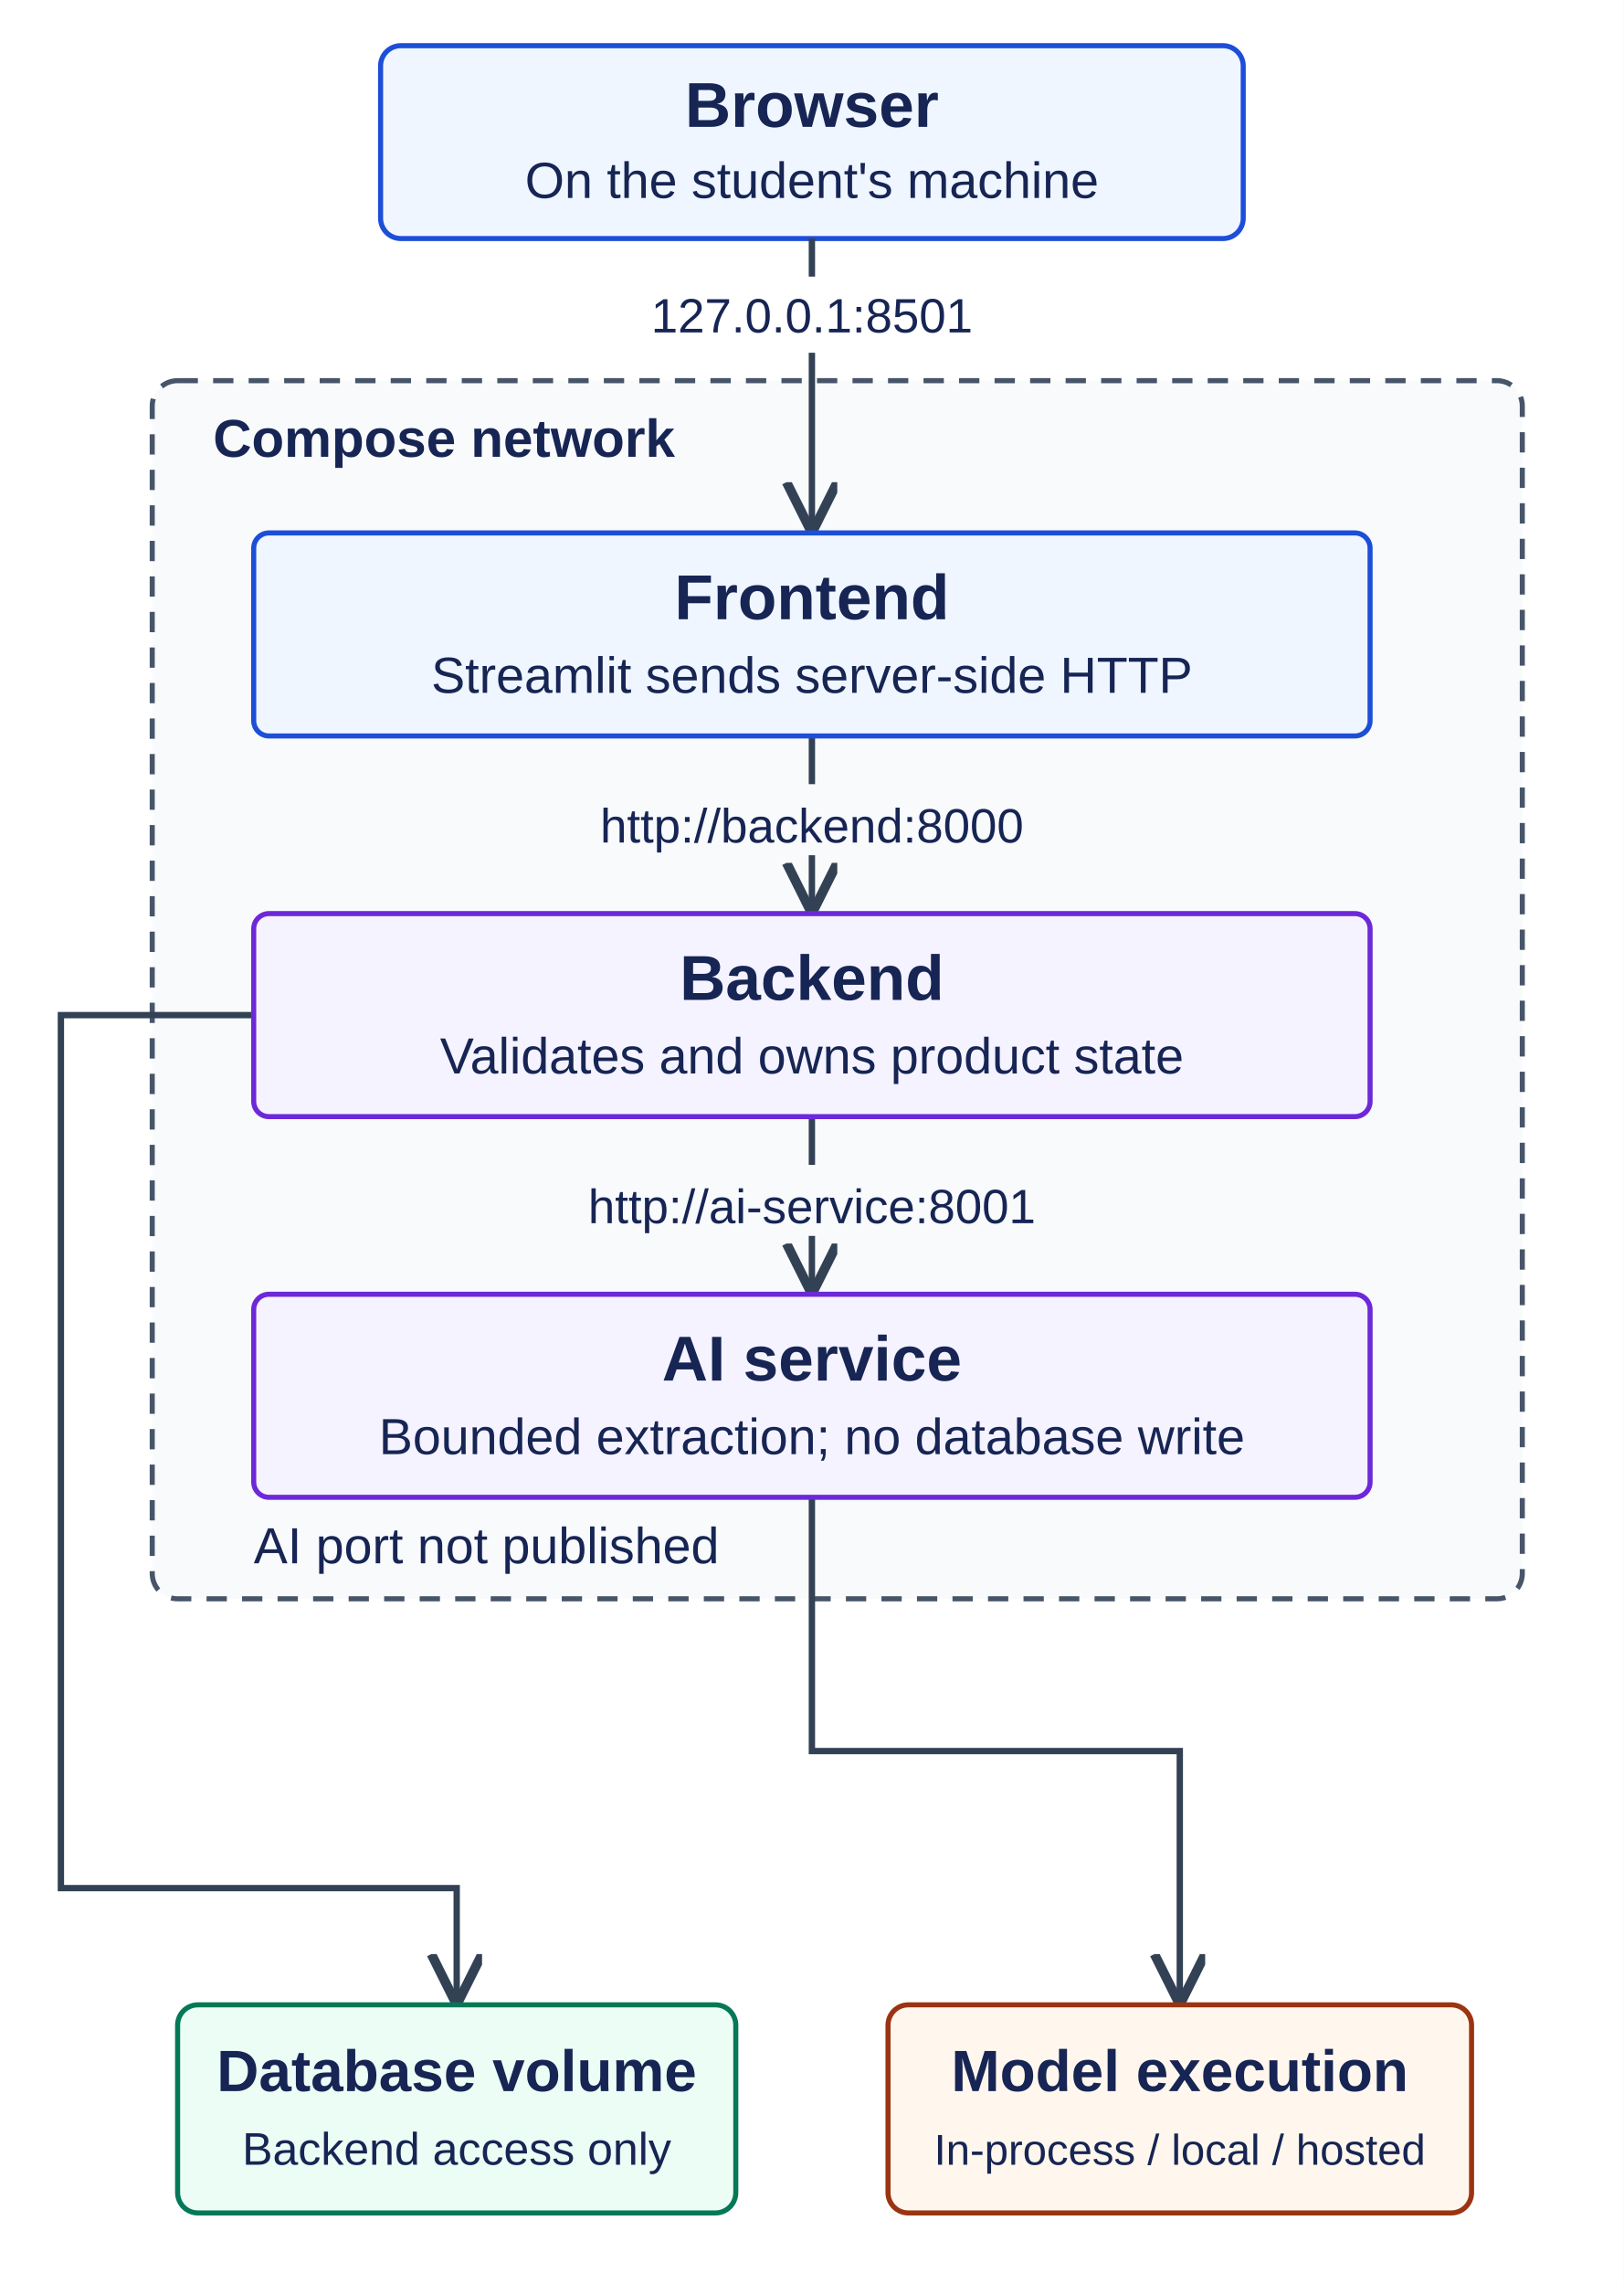
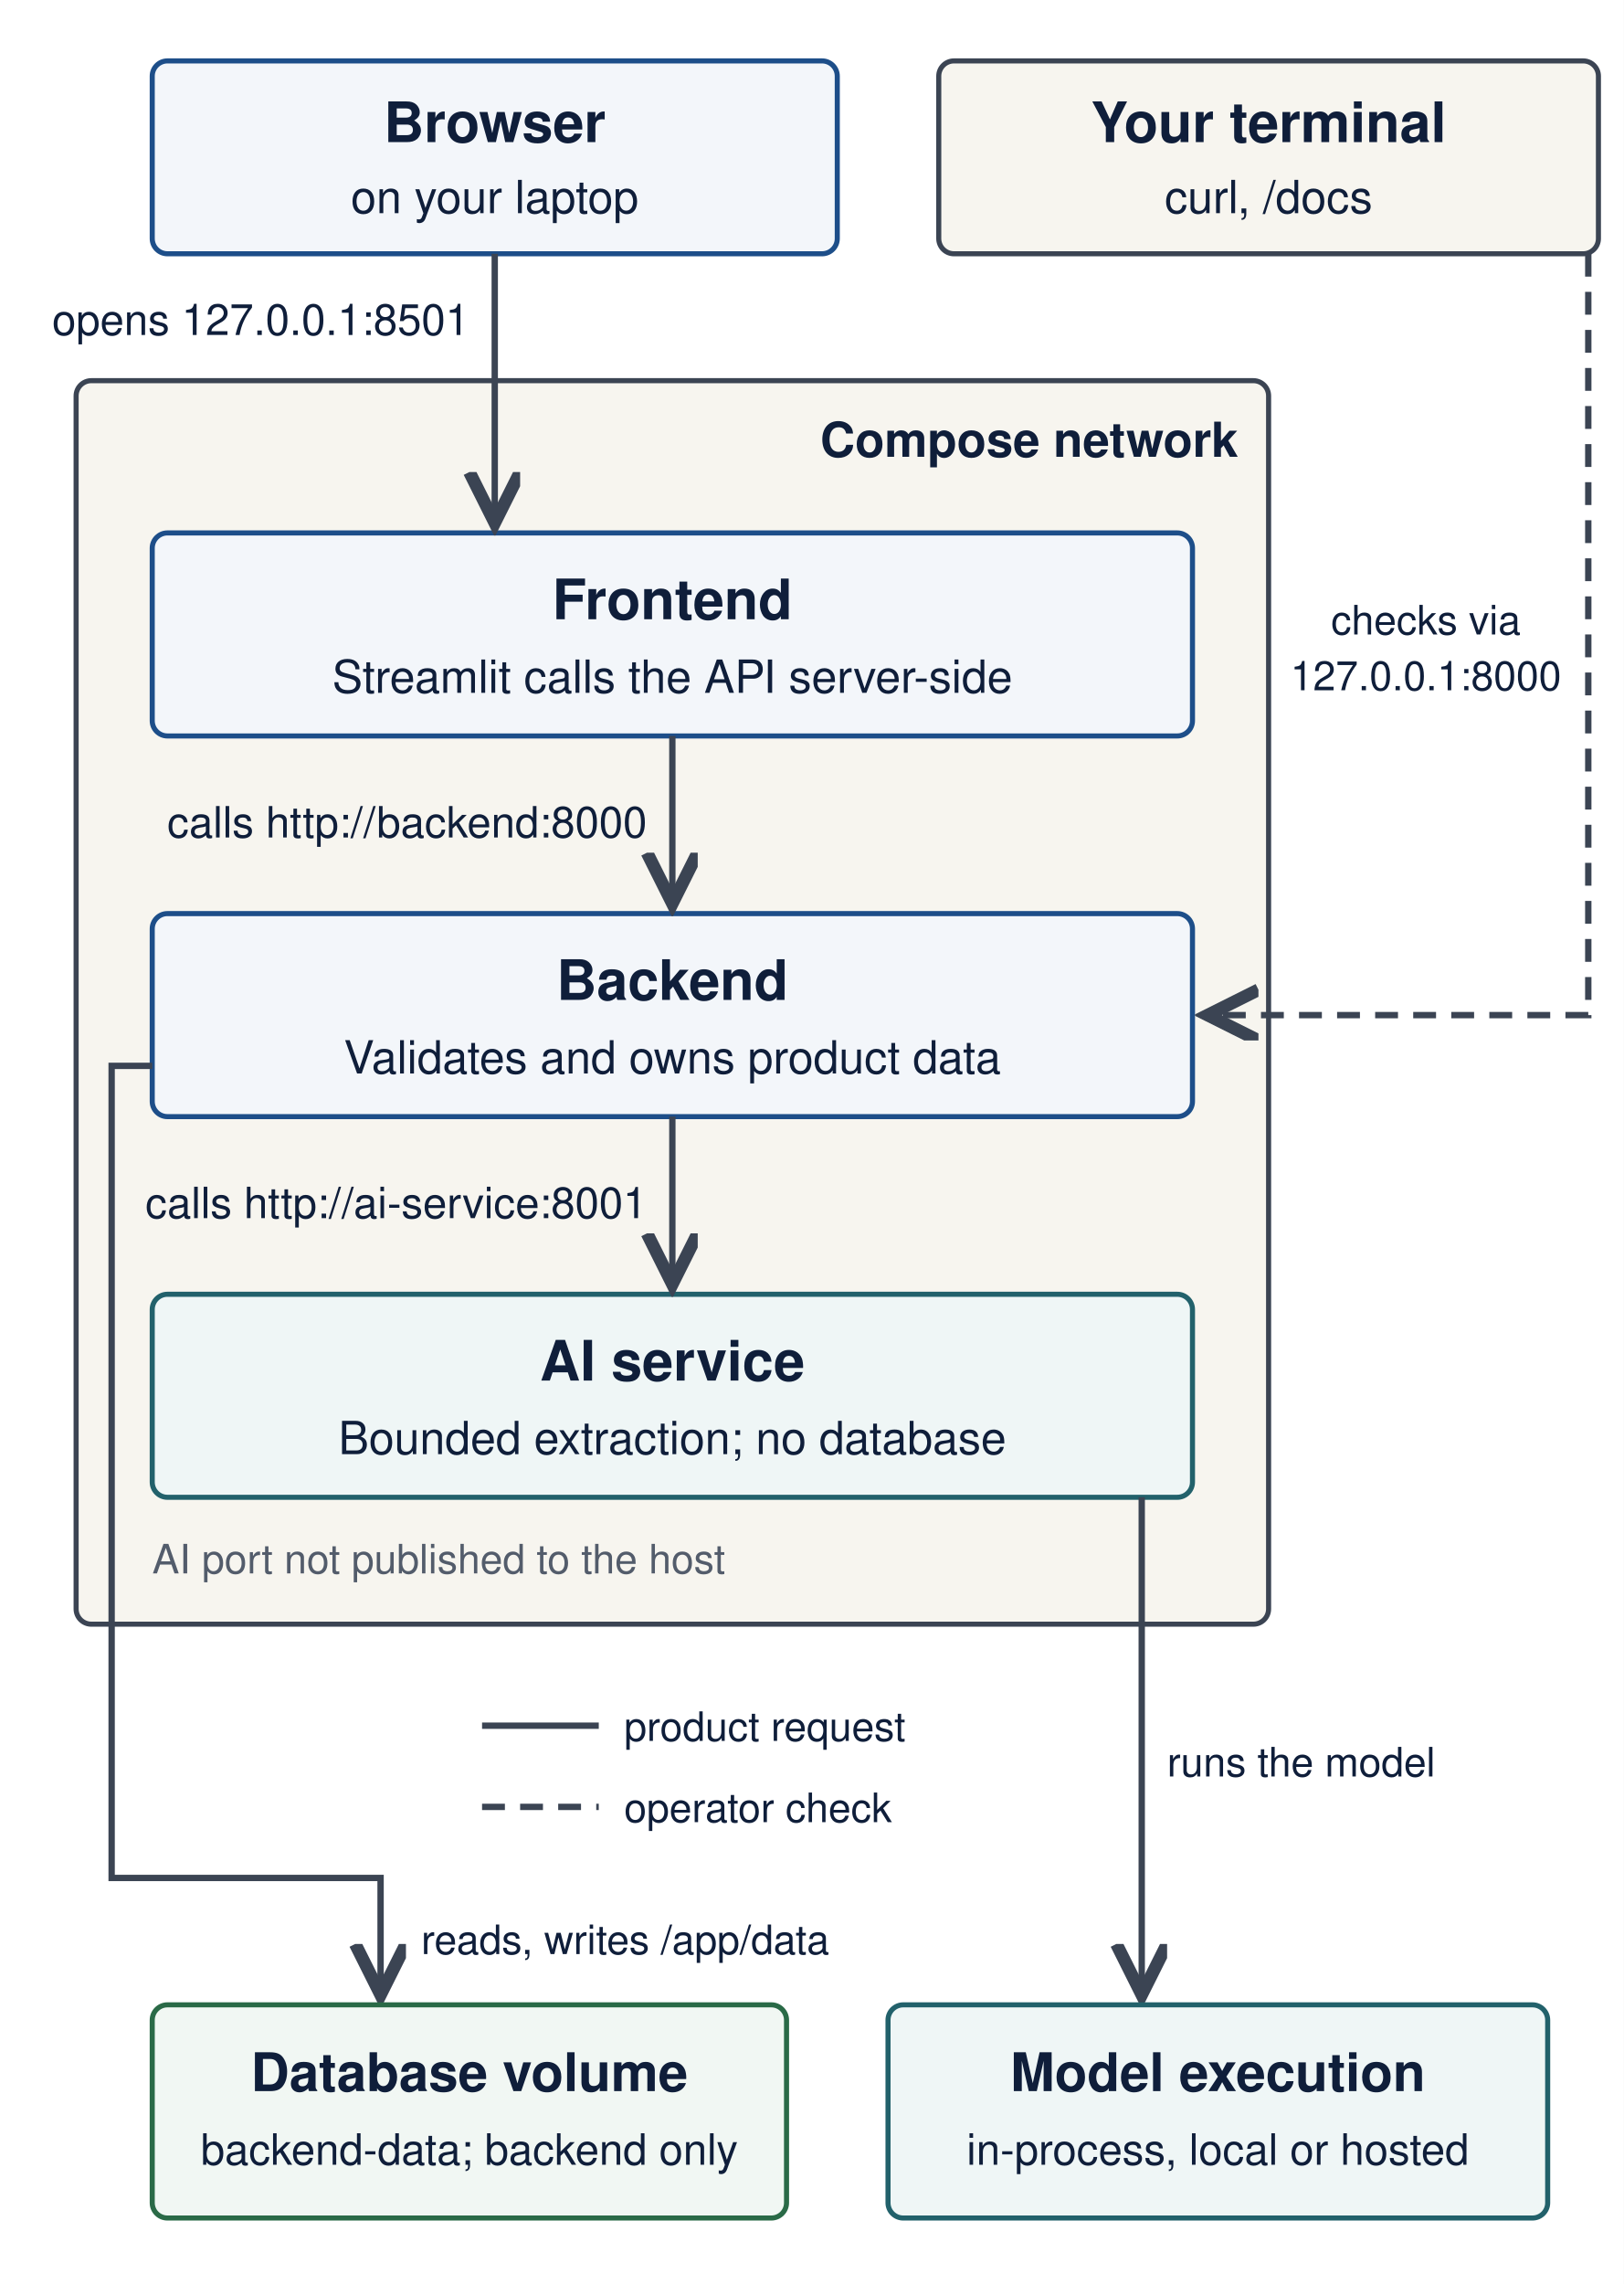
<svg xmlns="http://www.w3.org/2000/svg" viewBox="0 0 640 900" role="img" aria-labelledby="title desc">
  <defs>
-     <marker id="arrow" markerWidth="9" markerHeight="9" refX="8" refY="4" orient="auto">
-       <path d="M0 0 L8 4 L0 8" fill="none" stroke="#334155" stroke-width="1.5" />
+     <marker id="arrow" markerWidth="10" markerHeight="10" refX="8" refY="4" orient="auto">
+       <path d="M0 0 L8 4 L0 8" fill="none" stroke="#3b4453" stroke-width="2" />
    </marker>
  </defs>
-   <rect width="640" height="900" fill="#fff" />
-   <g font-family="Arial, Helvetica, sans-serif" fill="#172554">
-     <rect x="150" y="18" width="340" height="76" rx="8" fill="#eff6ff" stroke="#1d4ed8" stroke-width="2" />
-     <text x="320" y="50" text-anchor="middle" font-size="25" font-weight="700">Browser</text>
-     <text x="320" y="78" text-anchor="middle" font-size="20">On the student's machine</text>
-     <rect x="60" y="150" width="540" height="480" rx="10" fill="#f8fafc" stroke="#475569" stroke-width="2" stroke-dasharray="8 6" />
-     <text x="84" y="180" font-size="21" font-weight="700">Compose network</text>
-     <g stroke="#334155" stroke-width="2.5" fill="none" marker-end="url(#arrow)">
-       <path d="M320 94 V210" />
-       <path d="M320 290 V360" />
-       <path d="M320 440 V510" />
-       <path d="M100 400 H24 V744 H180 V790" />
-       <path d="M320 590 V690 H465 V790" />
+   <rect width="640" height="900" fill="#ffffff" />
+   <g font-family="Helvetica, Arial, 'Liberation Sans', sans-serif" fill="#0f1e3a">
+     <rect x="60" y="24" width="270" height="76" rx="6" fill="#f3f6fa" stroke="#1d4e89" stroke-width="2" />
+     <text x="195" y="56" text-anchor="middle" font-size="22" font-weight="700">Browser</text>
+     <text x="195" y="84" text-anchor="middle" font-size="18">on your laptop</text>
+     <rect x="370" y="24" width="260" height="76" rx="6" fill="#f7f5ef" stroke="#3b4453" stroke-width="2" />
+     <text x="500" y="56" text-anchor="middle" font-size="22" font-weight="700">Your terminal</text>
+     <text x="500" y="84" text-anchor="middle" font-size="18">curl, /docs</text>
+     <rect x="30" y="150" width="470" height="490" rx="6" fill="#f7f5ef" stroke="#3b4453" stroke-width="2" />
+     <text x="488" y="180" text-anchor="end" font-size="19" font-weight="700">Compose network</text>
+     <rect x="60" y="210" width="410" height="80" rx="6" fill="#f3f6fa" stroke="#1d4e89" stroke-width="2" />
+     <text x="265" y="244" text-anchor="middle" font-size="22" font-weight="700">Frontend</text>
+     <text x="265" y="273" text-anchor="middle" font-size="18">Streamlit calls the API server-side</text>
+     <rect x="60" y="360" width="410" height="80" rx="6" fill="#f3f6fa" stroke="#1d4e89" stroke-width="2" />
+     <text x="265" y="394" text-anchor="middle" font-size="22" font-weight="700">Backend</text>
+     <text x="265" y="423" text-anchor="middle" font-size="18">Validates and owns product data</text>
+     <rect x="60" y="510" width="410" height="80" rx="6" fill="#eff6f6" stroke="#22616b" stroke-width="2" />
+     <text x="265" y="544" text-anchor="middle" font-size="22" font-weight="700">AI service</text>
+     <text x="265" y="573" text-anchor="middle" font-size="18">Bounded extraction; no database</text>
+     <text x="60" y="620" font-size="16" fill="#535c6b">AI port not published to the host</text>
+     <g stroke="#3b4453" stroke-width="2.5" fill="none" marker-end="url(#arrow)">
+       <path d="M195 100 V206" />
+       <path d="M265 290 V356" />
+       <path d="M265 440 V506" />
+       <path d="M60 420 H44 V740 H150 V786" />
+       <path d="M450 590 V786" />
    </g>
-     <g font-size="19" text-anchor="middle">
-       <rect x="180" y="109" width="280" height="30" fill="#fff" />
-       <text x="320" y="131">127.0.0.1:8501</text>
-       <rect x="185" y="309" width="270" height="28" fill="#f8fafc" />
-       <text x="320" y="332">http://backend:8000</text>
-       <rect x="175" y="459" width="290" height="28" fill="#f8fafc" />
-       <text x="320" y="482">http://ai-service:8001</text>
+     <g font-size="17" text-anchor="end">
+       <text x="185" y="132">opens 127.0.0.1:8501</text>
+       <text x="255" y="330">calls http://backend:8000</text>
+       <text x="255" y="480">calls http://ai-service:8001</text>
    </g>
-     <rect x="100" y="210" width="440" height="80" rx="6" fill="#eff6ff" stroke="#1d4ed8" stroke-width="2" />
-     <text x="320" y="244" text-anchor="middle" font-size="25" font-weight="700">Frontend</text>
-     <text x="320" y="273" text-anchor="middle" font-size="20">Streamlit sends server-side HTTP</text>
-     <rect x="100" y="360" width="440" height="80" rx="6" fill="#f5f3ff" stroke="#6d28d9" stroke-width="2" />
-     <text x="320" y="394" text-anchor="middle" font-size="25" font-weight="700">Backend</text>
-     <text x="320" y="423" text-anchor="middle" font-size="20">Validates and owns product state</text>
-     <rect x="100" y="510" width="440" height="80" rx="6" fill="#f5f3ff" stroke="#6d28d9" stroke-width="2" />
-     <text x="320" y="544" text-anchor="middle" font-size="25" font-weight="700">AI service</text>
-     <text x="320" y="573" text-anchor="middle" font-size="20">Bounded extraction; no database write</text>
-     <text x="100" y="616" font-size="20">AI port not published</text>
-     <rect x="70" y="790" width="220" height="82" rx="8" fill="#ecfdf5" stroke="#047857" stroke-width="2" />
-     <text x="180" y="824" text-anchor="middle" font-size="23" font-weight="700">Database volume</text>
-     <text x="180" y="853" text-anchor="middle" font-size="18">Backend access only</text>
-     <rect x="350" y="790" width="230" height="82" rx="8" fill="#fff7ed" stroke="#9a3412" stroke-width="2" />
-     <text x="465" y="824" text-anchor="middle" font-size="23" font-weight="700">Model execution</text>
-     <text x="465" y="853" text-anchor="middle" font-size="17">In-process / local / hosted</text>
+     <text x="166" y="770" font-size="16">reads, writes /app/data</text>
+     <text x="460" y="700" font-size="16">runs the model</text>
+     <path d="M626 100 V400 H476" fill="none" stroke="#3b4453" stroke-width="2.5" stroke-dasharray="9 6" marker-end="url(#arrow)" />
+     <g font-size="16" text-anchor="middle">
+       <text x="562" y="250">checks via</text>
+       <text x="562" y="272">127.0.0.1:8000</text>
+     </g>
+     <g font-size="16">
+       <path d="M190 680 H236" stroke="#3b4453" stroke-width="2.5" />
+       <text x="246" y="686">product request</text>
+       <path d="M190 712 H236" stroke="#3b4453" stroke-width="2.5" stroke-dasharray="9 6" />
+       <text x="246" y="718">operator check</text>
+     </g>
+     <rect x="60" y="790" width="250" height="84" rx="6" fill="#f1f7f3" stroke="#2a6a47" stroke-width="2" />
+     <text x="185" y="824" text-anchor="middle" font-size="21" font-weight="700">Database volume</text>
+     <text x="185" y="853" text-anchor="middle" font-size="17">backend-data; backend only</text>
+     <rect x="350" y="790" width="260" height="84" rx="6" fill="#eff6f6" stroke="#22616b" stroke-width="2" />
+     <text x="480" y="824" text-anchor="middle" font-size="21" font-weight="700">Model execution</text>
+     <text x="480" y="853" text-anchor="middle" font-size="17">in-process, local or hosted</text>
  </g>
</svg>
